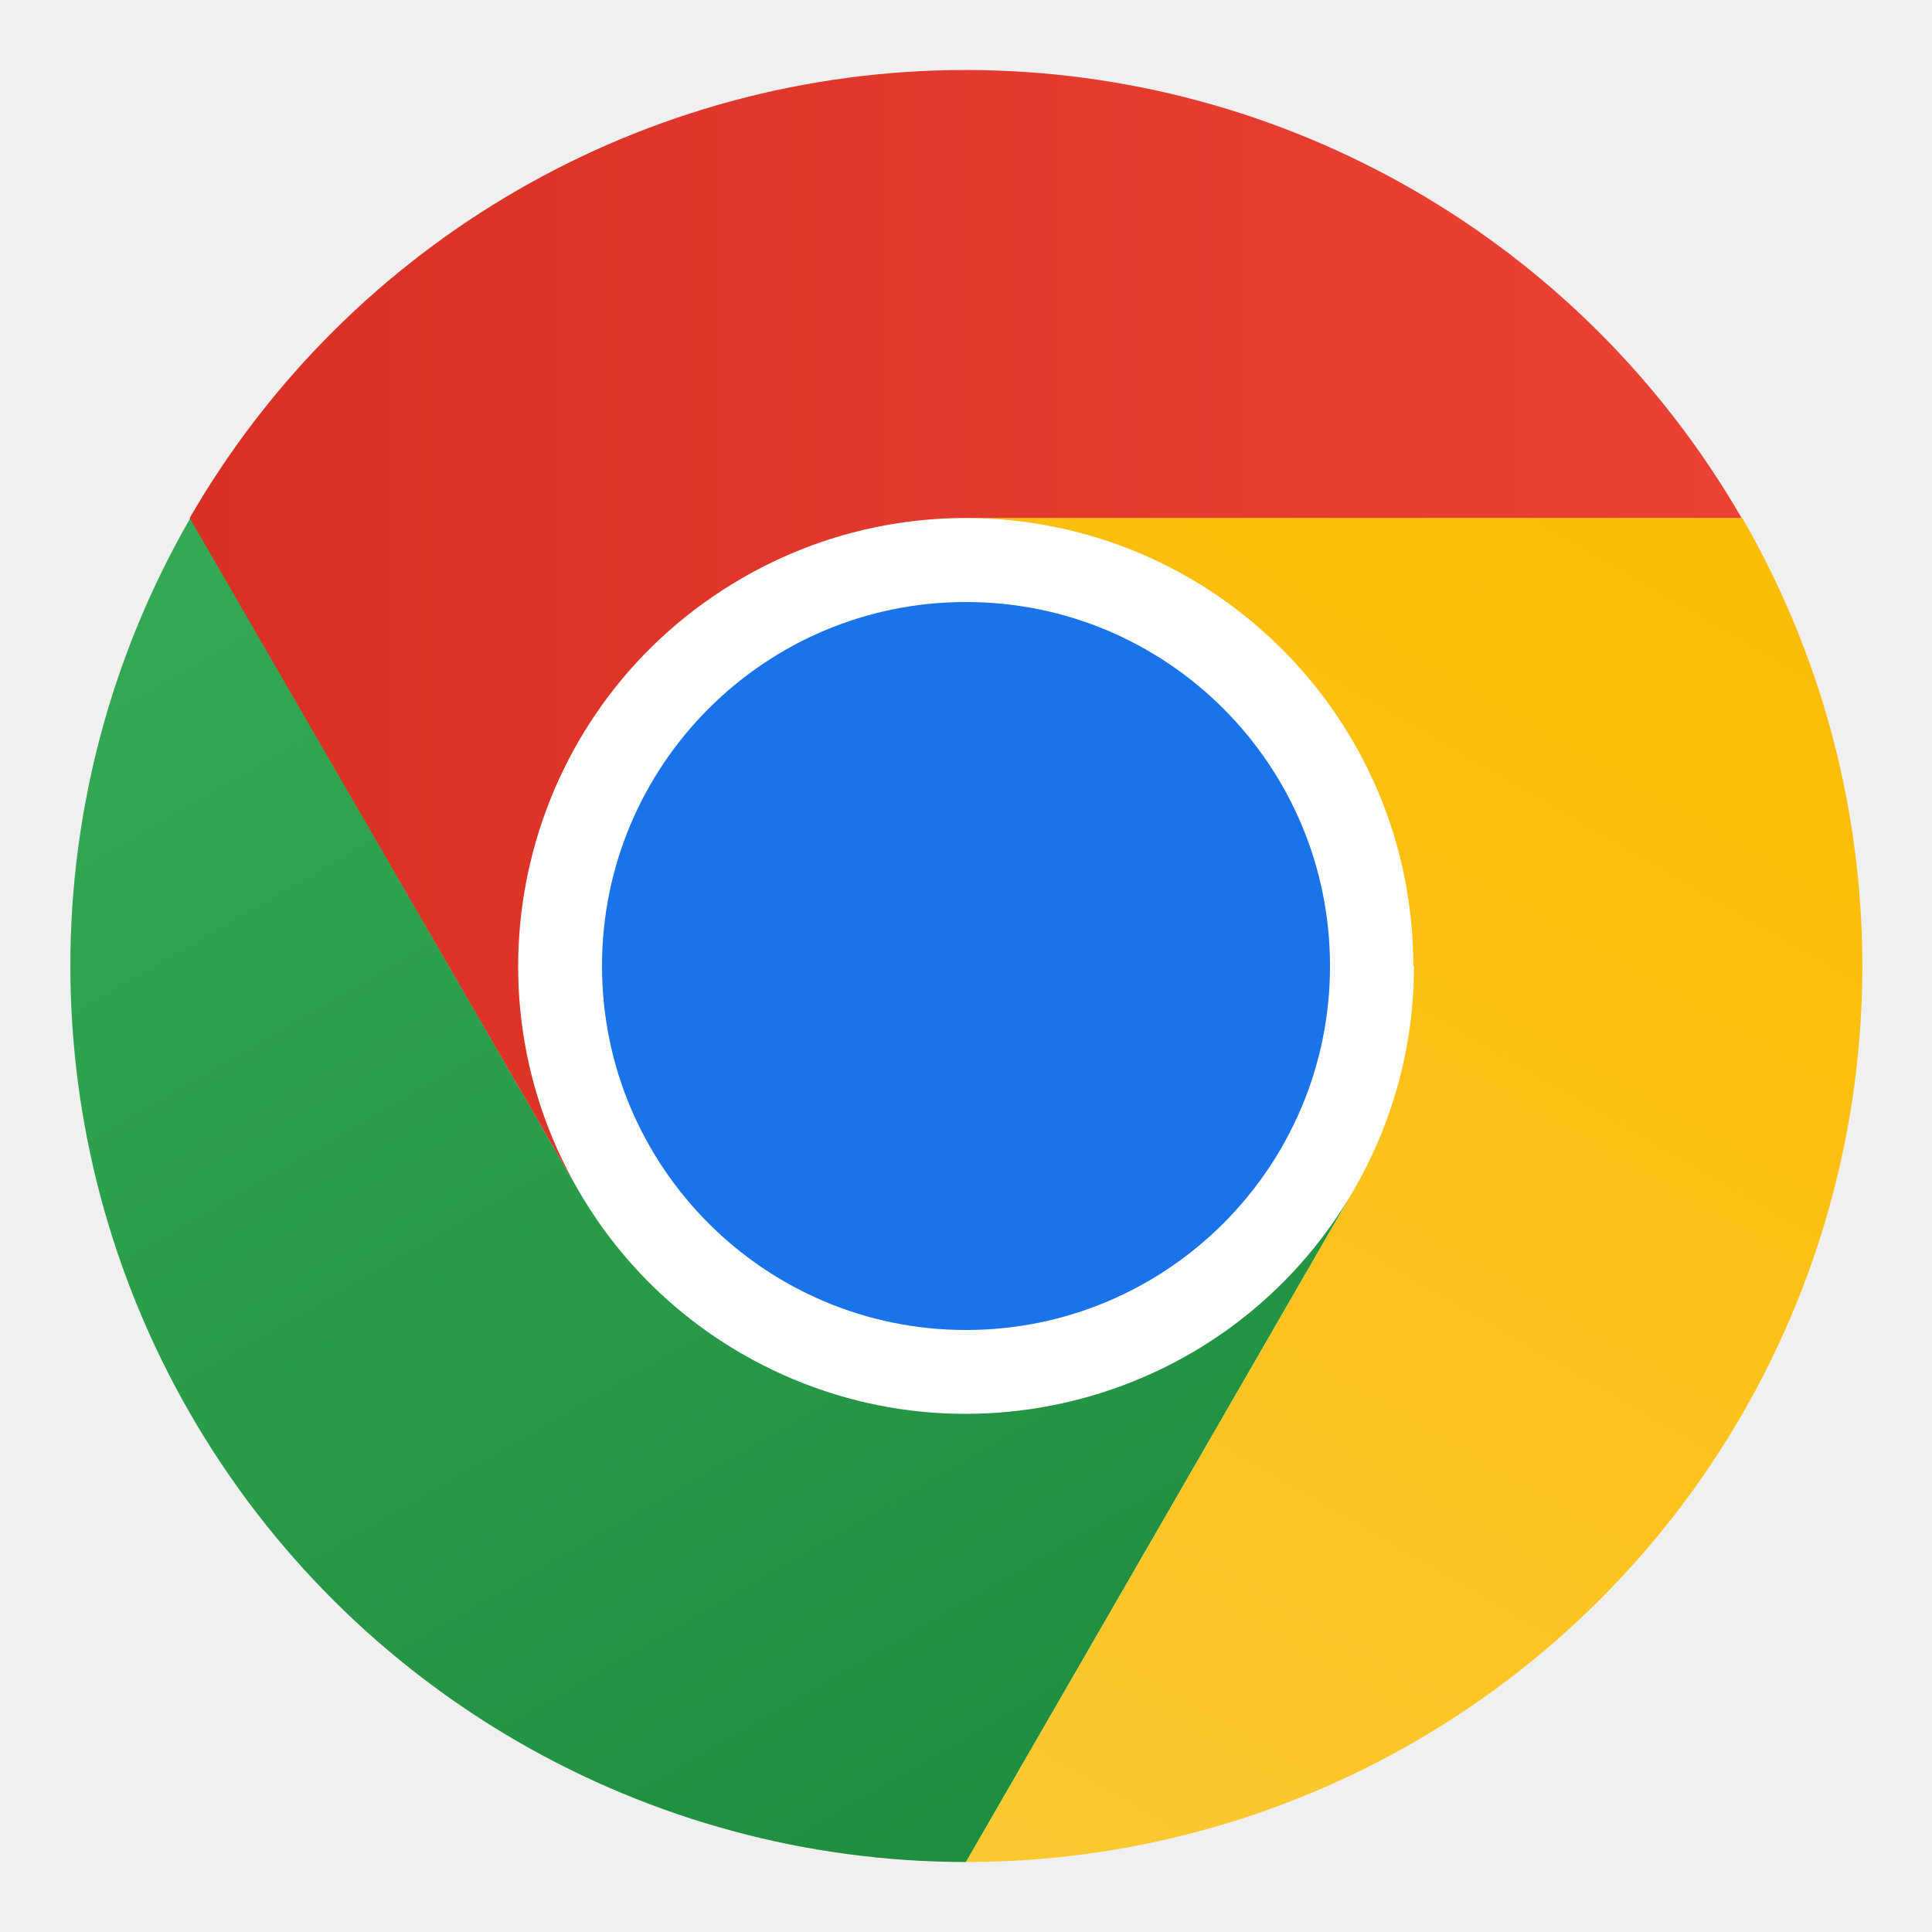
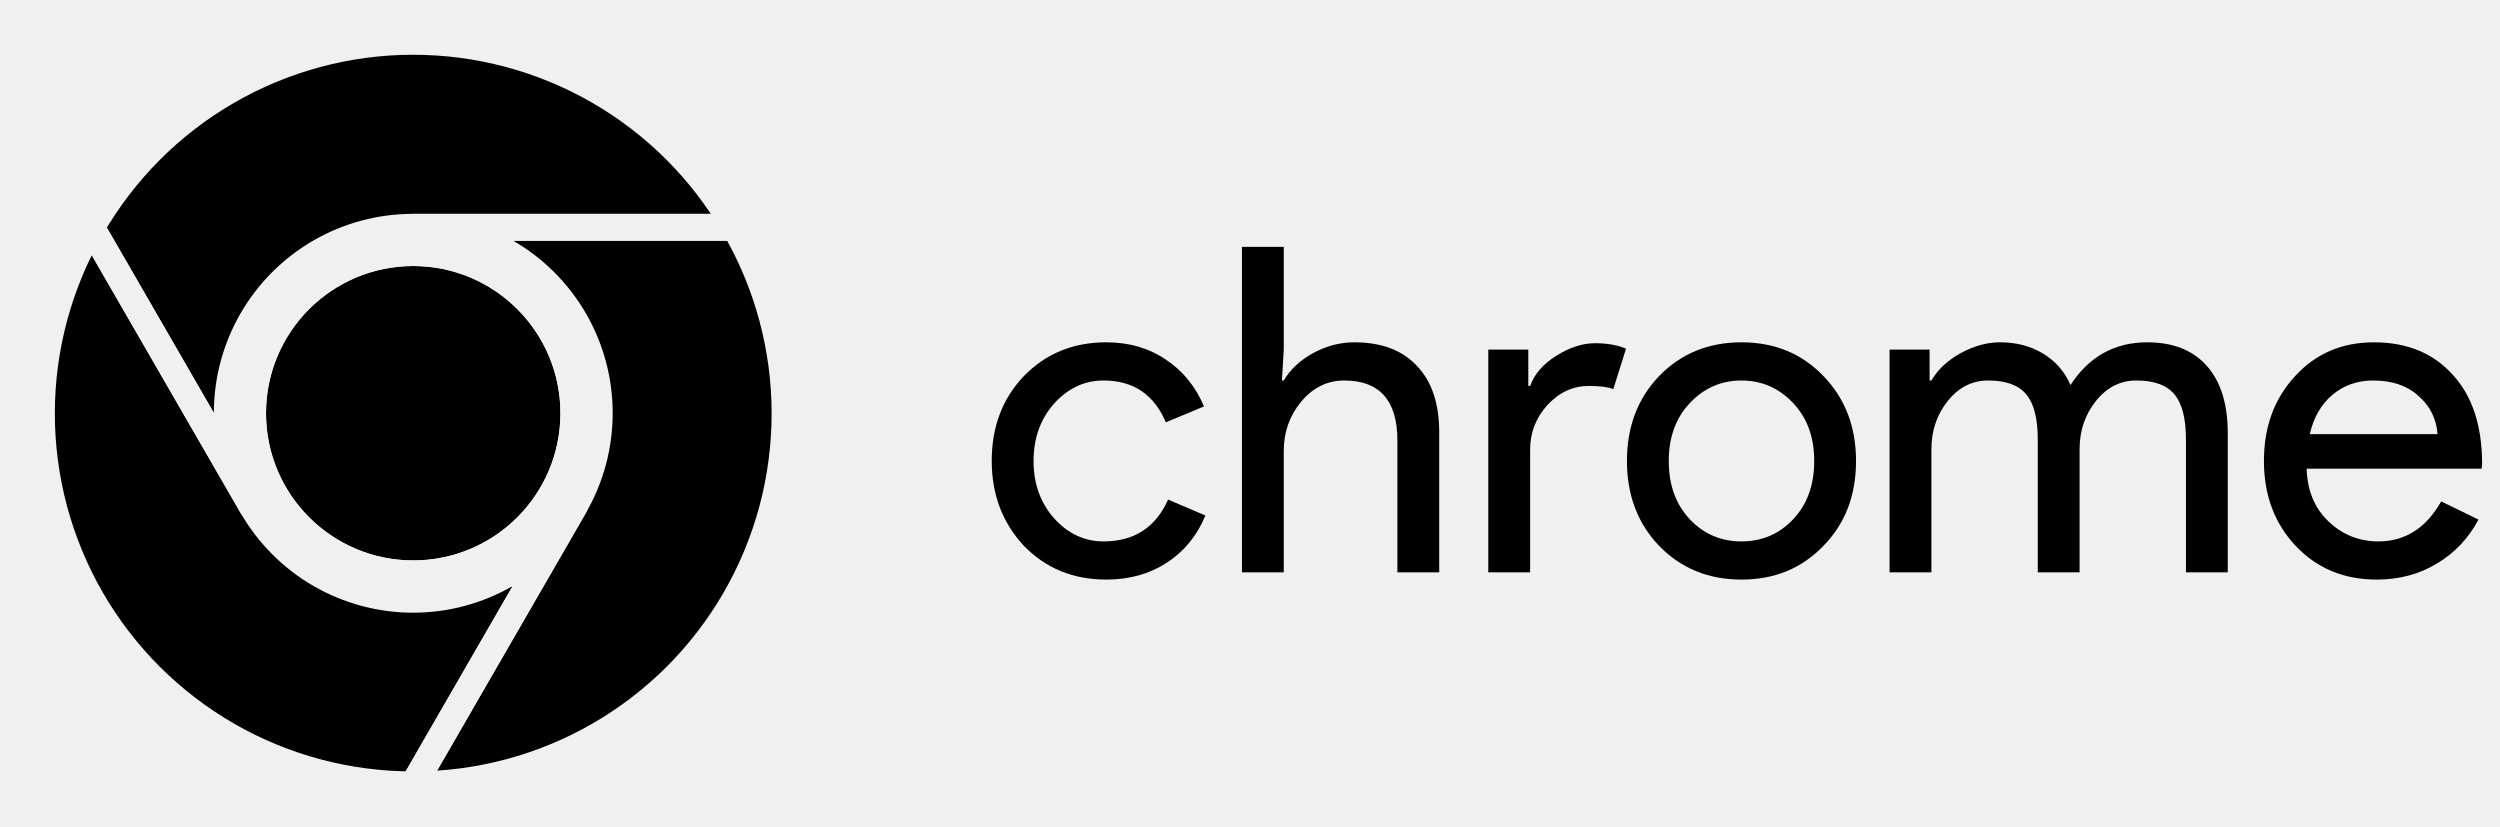
- <svg xmlns="http://www.w3.org/2000/svg" viewBox="-10 -10 276 276">
-   <linearGradient id="a" x1="145" x2="34" y1="253" y2="61" gradientUnits="userSpaceOnUse">
-     <stop offset="0" stop-color="#1e8e3e" />
-     <stop offset="1" stop-color="#34a853" />
-   </linearGradient>
-   <linearGradient id="b" x1="111" x2="222" y1="254" y2="62" gradientUnits="userSpaceOnUse">
-     <stop offset="0" stop-color="#fcc934" />
-     <stop offset="1" stop-color="#fbbc04" />
-   </linearGradient>
-   <linearGradient id="c" x1="17" x2="239" y1="80" y2="80" gradientUnits="userSpaceOnUse">
-     <stop offset="0" stop-color="#d93025" />
-     <stop offset="1" stop-color="#ea4335" />
-   </linearGradient>
-   <circle cx="128" cy="128" r="64" fill="#fff" />
-   <path fill="url(#a)" d="M96 183.4A63.7 63.7 0 0 1 72.6 160L17.2 64A128 128 0 0 0 128 256l55.4-96A64 64 0 0 1 96 183.4Z" />
-   <path fill="url(#b)" d="M192 128a63.7 63.7 0 0 1-8.6 32L128 256A128 128 0 0 0 238.9 64h-111a64 64 0 0 1 64 64Z" />
-   <circle cx="128" cy="128" r="52" fill="#1a73e8" />
-   <path fill="url(#c)" d="M96 72.6a63.7 63.7 0 0 1 32-8.6h110.8a128 128 0 0 0-221.7 0l55.5 96A64 64 0 0 1 96 72.6Z" />
+ <svg xmlns="http://www.w3.org/2000/svg" width="121" height="40" viewBox="0 0 121 40" fill="none">
+   <defs>
+     <mask id="cut" maskUnits="userSpaceOnUse" x="0" y="0" width="121" height="40">
+       <rect width="121" height="40" fill="#fff" />
+       <path d="M20 28.992C24.971 28.992 29 24.963 29 19.992C29 15.021 24.971 10.992 20 10.992C15.029 10.992 11 15.021 11 19.992C11 24.963 15.029 28.992 20 28.992Z" fill="#000" />
+       <path d="M27.794 24.5L20.008 37.986C23.167 37.989 26.271 37.159 29.007 35.58C31.743 34.001 34.014 31.729 35.593 28.993C37.171 26.256 38 23.152 37.996 19.994C37.993 16.835 37.157 13.733 35.572 11H20L19.987 11.008C21.568 11.003 23.123 11.415 24.494 12.202C25.865 12.99 27.004 14.126 27.796 15.494C28.588 16.863 29.005 18.416 29.004 19.997C29.004 21.578 28.587 23.132 27.794 24.5V24.5Z" fill="none" stroke="#000" stroke-width="1.3" stroke-linejoin="round" />
+       <path d="M12.206 24.5L4.42 11.015C2.838 13.749 2.005 16.852 2.004 20.011C2.004 23.169 2.836 26.273 4.416 29.008C5.997 31.742 8.27 34.012 11.008 35.589C13.745 37.165 16.849 37.992 20.008 37.986L27.794 24.5V24.485C27.008 25.857 25.874 26.997 24.506 27.791C23.139 28.584 21.586 29.003 20.004 29.005C18.423 29.006 16.869 28.59 15.5 27.799C14.131 27.009 12.995 25.87 12.206 24.5V24.5Z" fill="none" stroke="#000" stroke-width="1.3" stroke-linejoin="round" />
+       <path d="M20 11H35.572C33.995 8.263 31.724 5.99 28.989 4.41C26.254 2.83 23.15 1.999 19.991 2C16.833 2.001 13.73 2.835 10.996 4.418C8.262 6 5.994 8.275 4.419 11.014L12.206 24.5L12.219 24.507C11.424 23.141 11.003 21.588 11 20.007C10.997 18.426 11.411 16.872 12.2 15.502C12.989 14.131 14.126 12.994 15.495 12.203C16.865 11.413 18.419 10.998 20 11V11Z" fill="none" stroke="#000" stroke-width="1.3" stroke-linejoin="round" />
+       <path d="M20 27.125C23.935 27.125 27.125 23.935 27.125 20C27.125 16.065 23.935 12.875 20 12.875C16.065 12.875 12.875 16.065 12.875 20C12.875 23.935 16.065 27.125 20 27.125Z" fill="#fff" />
+     </mask>
+   </defs>
+   <g mask="url(#cut)">
+     <path d="M27.794 24.5L20.008 37.986C23.167 37.989 26.271 37.159 29.007 35.58C31.743 34.001 34.014 31.729 35.593 28.993C37.171 26.256 38 23.152 37.996 19.994C37.993 16.835 37.157 13.733 35.572 11H20L19.987 11.008C21.568 11.003 23.123 11.415 24.494 12.202C25.865 12.99 27.004 14.126 27.796 15.494C28.588 16.863 29.005 18.416 29.004 19.997C29.004 21.578 28.587 23.132 27.794 24.5V24.5Z" fill="#000" />
+     <path d="M12.206 24.5L4.42 11.015C2.838 13.749 2.005 16.852 2.004 20.011C2.004 23.169 2.836 26.273 4.416 29.008C5.997 31.742 8.27 34.012 11.008 35.589C13.745 37.165 16.849 37.992 20.008 37.986L27.794 24.5V24.485C27.008 25.857 25.874 26.997 24.506 27.791C23.139 28.584 21.586 29.003 20.004 29.005C18.423 29.006 16.869 28.59 15.5 27.799C14.131 27.009 12.995 25.87 12.206 24.5V24.5Z" fill="#000" />
+     <path d="M20 11H35.572C33.995 8.263 31.724 5.99 28.989 4.41C26.254 2.83 23.15 1.999 19.991 2C16.833 2.001 13.73 2.835 10.996 4.418C8.262 6 5.994 8.275 4.419 11.014L12.206 24.5L12.219 24.507C11.424 23.141 11.003 21.588 11 20.007C10.997 18.426 11.411 16.872 12.2 15.502C12.989 14.131 14.126 12.994 15.495 12.203C16.865 11.413 18.419 10.998 20 11V11Z" fill="#000" />
+     <path d="M20 27.125C23.935 27.125 27.125 23.935 27.125 20C27.125 16.065 23.935 12.875 20 12.875C16.065 12.875 12.875 16.065 12.875 20C12.875 23.935 16.065 27.125 20 27.125Z" fill="#000" />
+   </g>
+   <path d="M53.544 28.052C51.945 28.052 50.618 27.509 49.562 26.424C48.521 25.309 48 23.938 48 22.31C48 20.653 48.521 19.281 49.562 18.196C50.618 17.111 51.945 16.568 53.544 16.568C54.644 16.568 55.605 16.847 56.426 17.404C57.247 17.947 57.863 18.702 58.274 19.67L56.426 20.44C55.854 19.091 54.849 18.416 53.412 18.416C52.488 18.416 51.689 18.79 51.014 19.538C50.354 20.286 50.024 21.21 50.024 22.31C50.024 23.41 50.354 24.334 51.014 25.082C51.689 25.83 52.488 26.204 53.412 26.204C54.893 26.204 55.935 25.529 56.536 24.18L58.34 24.95C57.944 25.918 57.321 26.681 56.47 27.238C55.634 27.781 54.659 28.052 53.544 28.052Z" fill="#000" />
+   <path d="M60.11 11.948H62.134V16.92L62.046 18.416H62.134C62.442 17.888 62.911 17.448 63.542 17.096C64.188 16.744 64.855 16.568 65.544 16.568C66.864 16.568 67.876 16.949 68.58 17.712C69.299 18.46 69.658 19.531 69.658 20.924V27.7H67.634V21.32C67.634 19.384 66.776 18.416 65.06 18.416C64.239 18.416 63.542 18.761 62.97 19.45C62.413 20.125 62.134 20.917 62.134 21.826V27.7H60.11V11.948Z" fill="#000" />
+   <path d="M74.058 27.7H72.034V16.92H73.97V18.68H74.058C74.263 18.108 74.681 17.624 75.312 17.228C75.957 16.817 76.588 16.612 77.204 16.612C77.791 16.612 78.289 16.7 78.7 16.876L78.084 18.834C77.835 18.731 77.439 18.68 76.896 18.68C76.133 18.68 75.466 18.988 74.894 19.604C74.337 20.22 74.058 20.939 74.058 21.76V27.7Z" fill="#000" />
+   <path d="M78.744 22.31C78.744 20.653 79.265 19.281 80.306 18.196C81.362 17.111 82.689 16.568 84.288 16.568C85.887 16.568 87.207 17.111 88.248 18.196C89.304 19.281 89.832 20.653 89.832 22.31C89.832 23.982 89.304 25.353 88.248 26.424C87.207 27.509 85.887 28.052 84.288 28.052C82.689 28.052 81.362 27.509 80.306 26.424C79.265 25.339 78.744 23.967 78.744 22.31ZM80.768 22.31C80.768 23.469 81.106 24.407 81.78 25.126C82.455 25.845 83.291 26.204 84.288 26.204C85.285 26.204 86.121 25.845 86.796 25.126C87.471 24.407 87.808 23.469 87.808 22.31C87.808 21.166 87.471 20.235 86.796 19.516C86.107 18.783 85.271 18.416 84.288 18.416C83.305 18.416 82.469 18.783 81.78 19.516C81.106 20.235 80.768 21.166 80.768 22.31Z" fill="#000" />
+   <path d="M93.48 27.7H91.456V16.92H93.392V18.416H93.48C93.788 17.888 94.257 17.448 94.888 17.096C95.533 16.744 96.171 16.568 96.802 16.568C97.594 16.568 98.29 16.751 98.892 17.118C99.493 17.485 99.933 17.991 100.212 18.636C101.107 17.257 102.346 16.568 103.93 16.568C105.177 16.568 106.137 16.949 106.812 17.712C107.487 18.475 107.824 19.56 107.824 20.968V27.7H105.8V21.276C105.8 20.264 105.617 19.538 105.25 19.098C104.883 18.643 104.267 18.416 103.402 18.416C102.625 18.416 101.972 18.746 101.444 19.406C100.916 20.066 100.652 20.843 100.652 21.738V27.7H98.628V21.276C98.628 20.264 98.445 19.538 98.078 19.098C97.711 18.643 97.095 18.416 96.23 18.416C95.453 18.416 94.8 18.746 94.272 19.406C93.744 20.066 93.48 20.843 93.48 21.738V27.7Z" fill="#000" />
+   <path d="M115.03 28.052C113.446 28.052 112.141 27.509 111.114 26.424C110.088 25.339 109.574 23.967 109.574 22.31C109.574 20.667 110.073 19.303 111.07 18.218C112.068 17.118 113.344 16.568 114.898 16.568C116.497 16.568 117.766 17.089 118.704 18.13C119.658 19.157 120.134 20.601 120.134 22.464L120.112 22.684H111.642C111.672 23.74 112.024 24.591 112.698 25.236C113.373 25.881 114.18 26.204 115.118 26.204C116.409 26.204 117.421 25.559 118.154 24.268L119.958 25.148C119.474 26.057 118.8 26.769 117.934 27.282C117.084 27.795 116.116 28.052 115.03 28.052ZM111.796 21.012H117.978C117.92 20.264 117.612 19.648 117.054 19.164C116.512 18.665 115.778 18.416 114.854 18.416C114.092 18.416 113.432 18.651 112.874 19.12C112.332 19.589 111.972 20.22 111.796 21.012Z" fill="#000" />
</svg>
